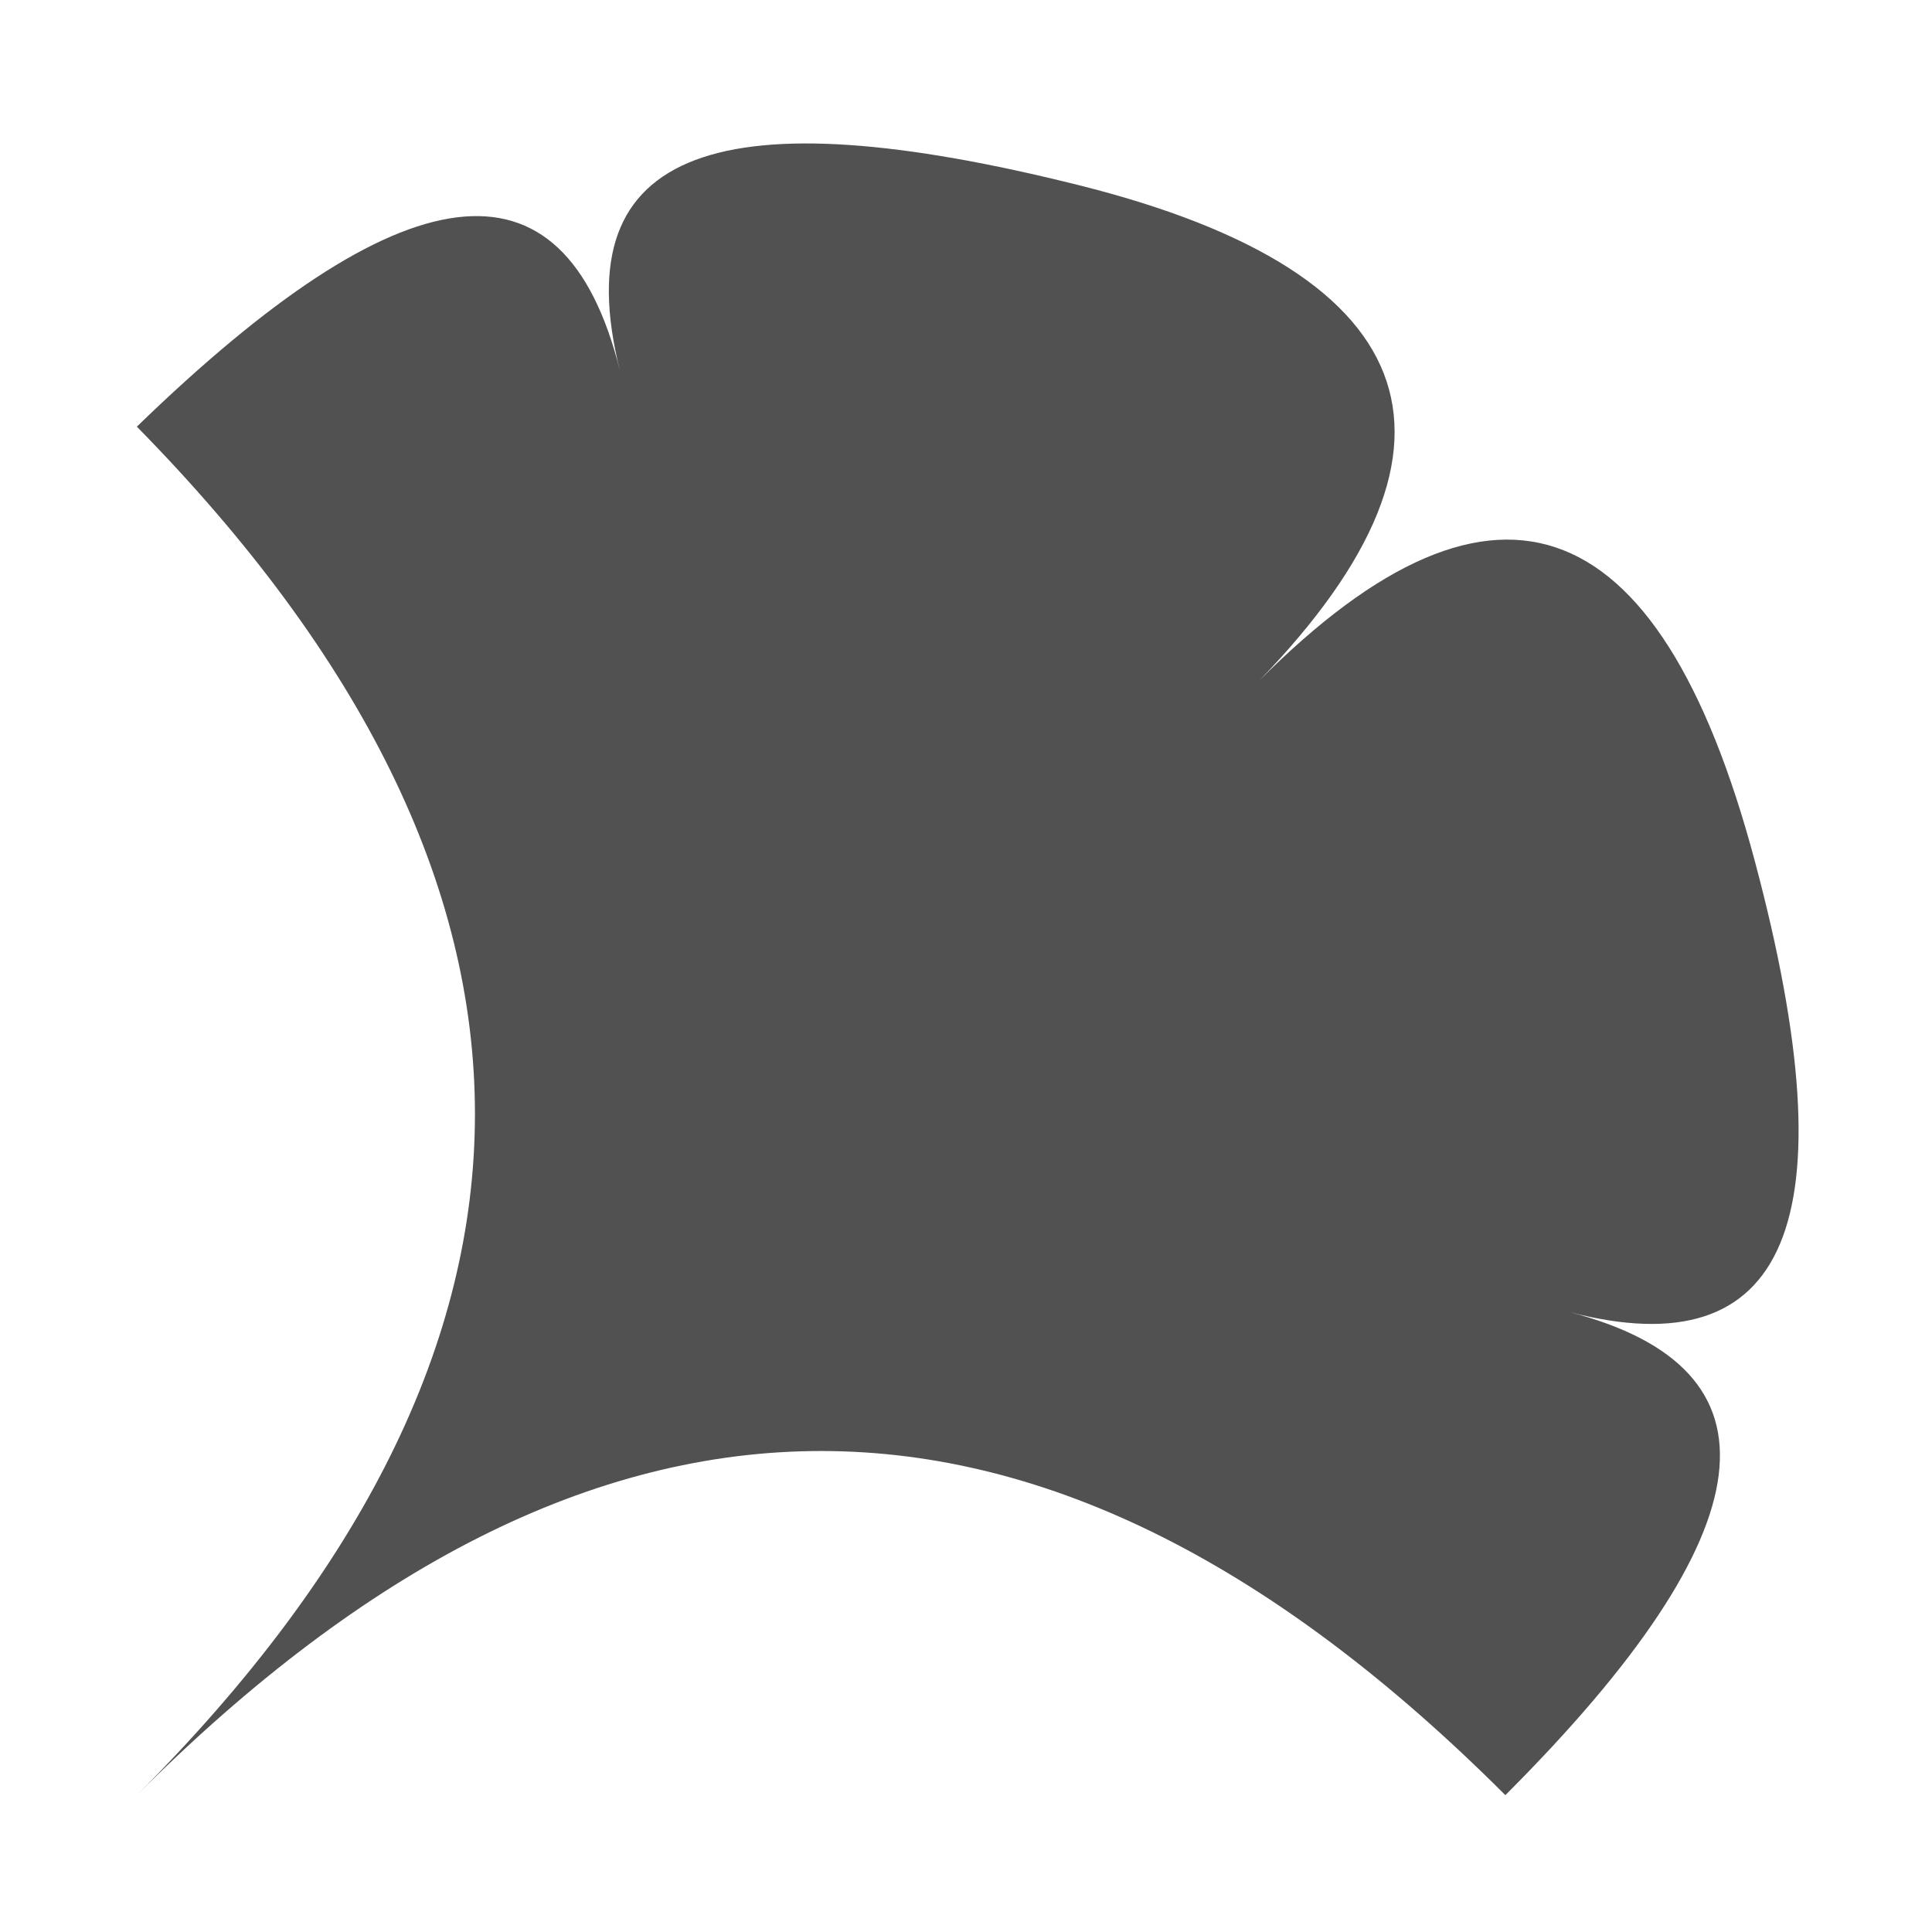
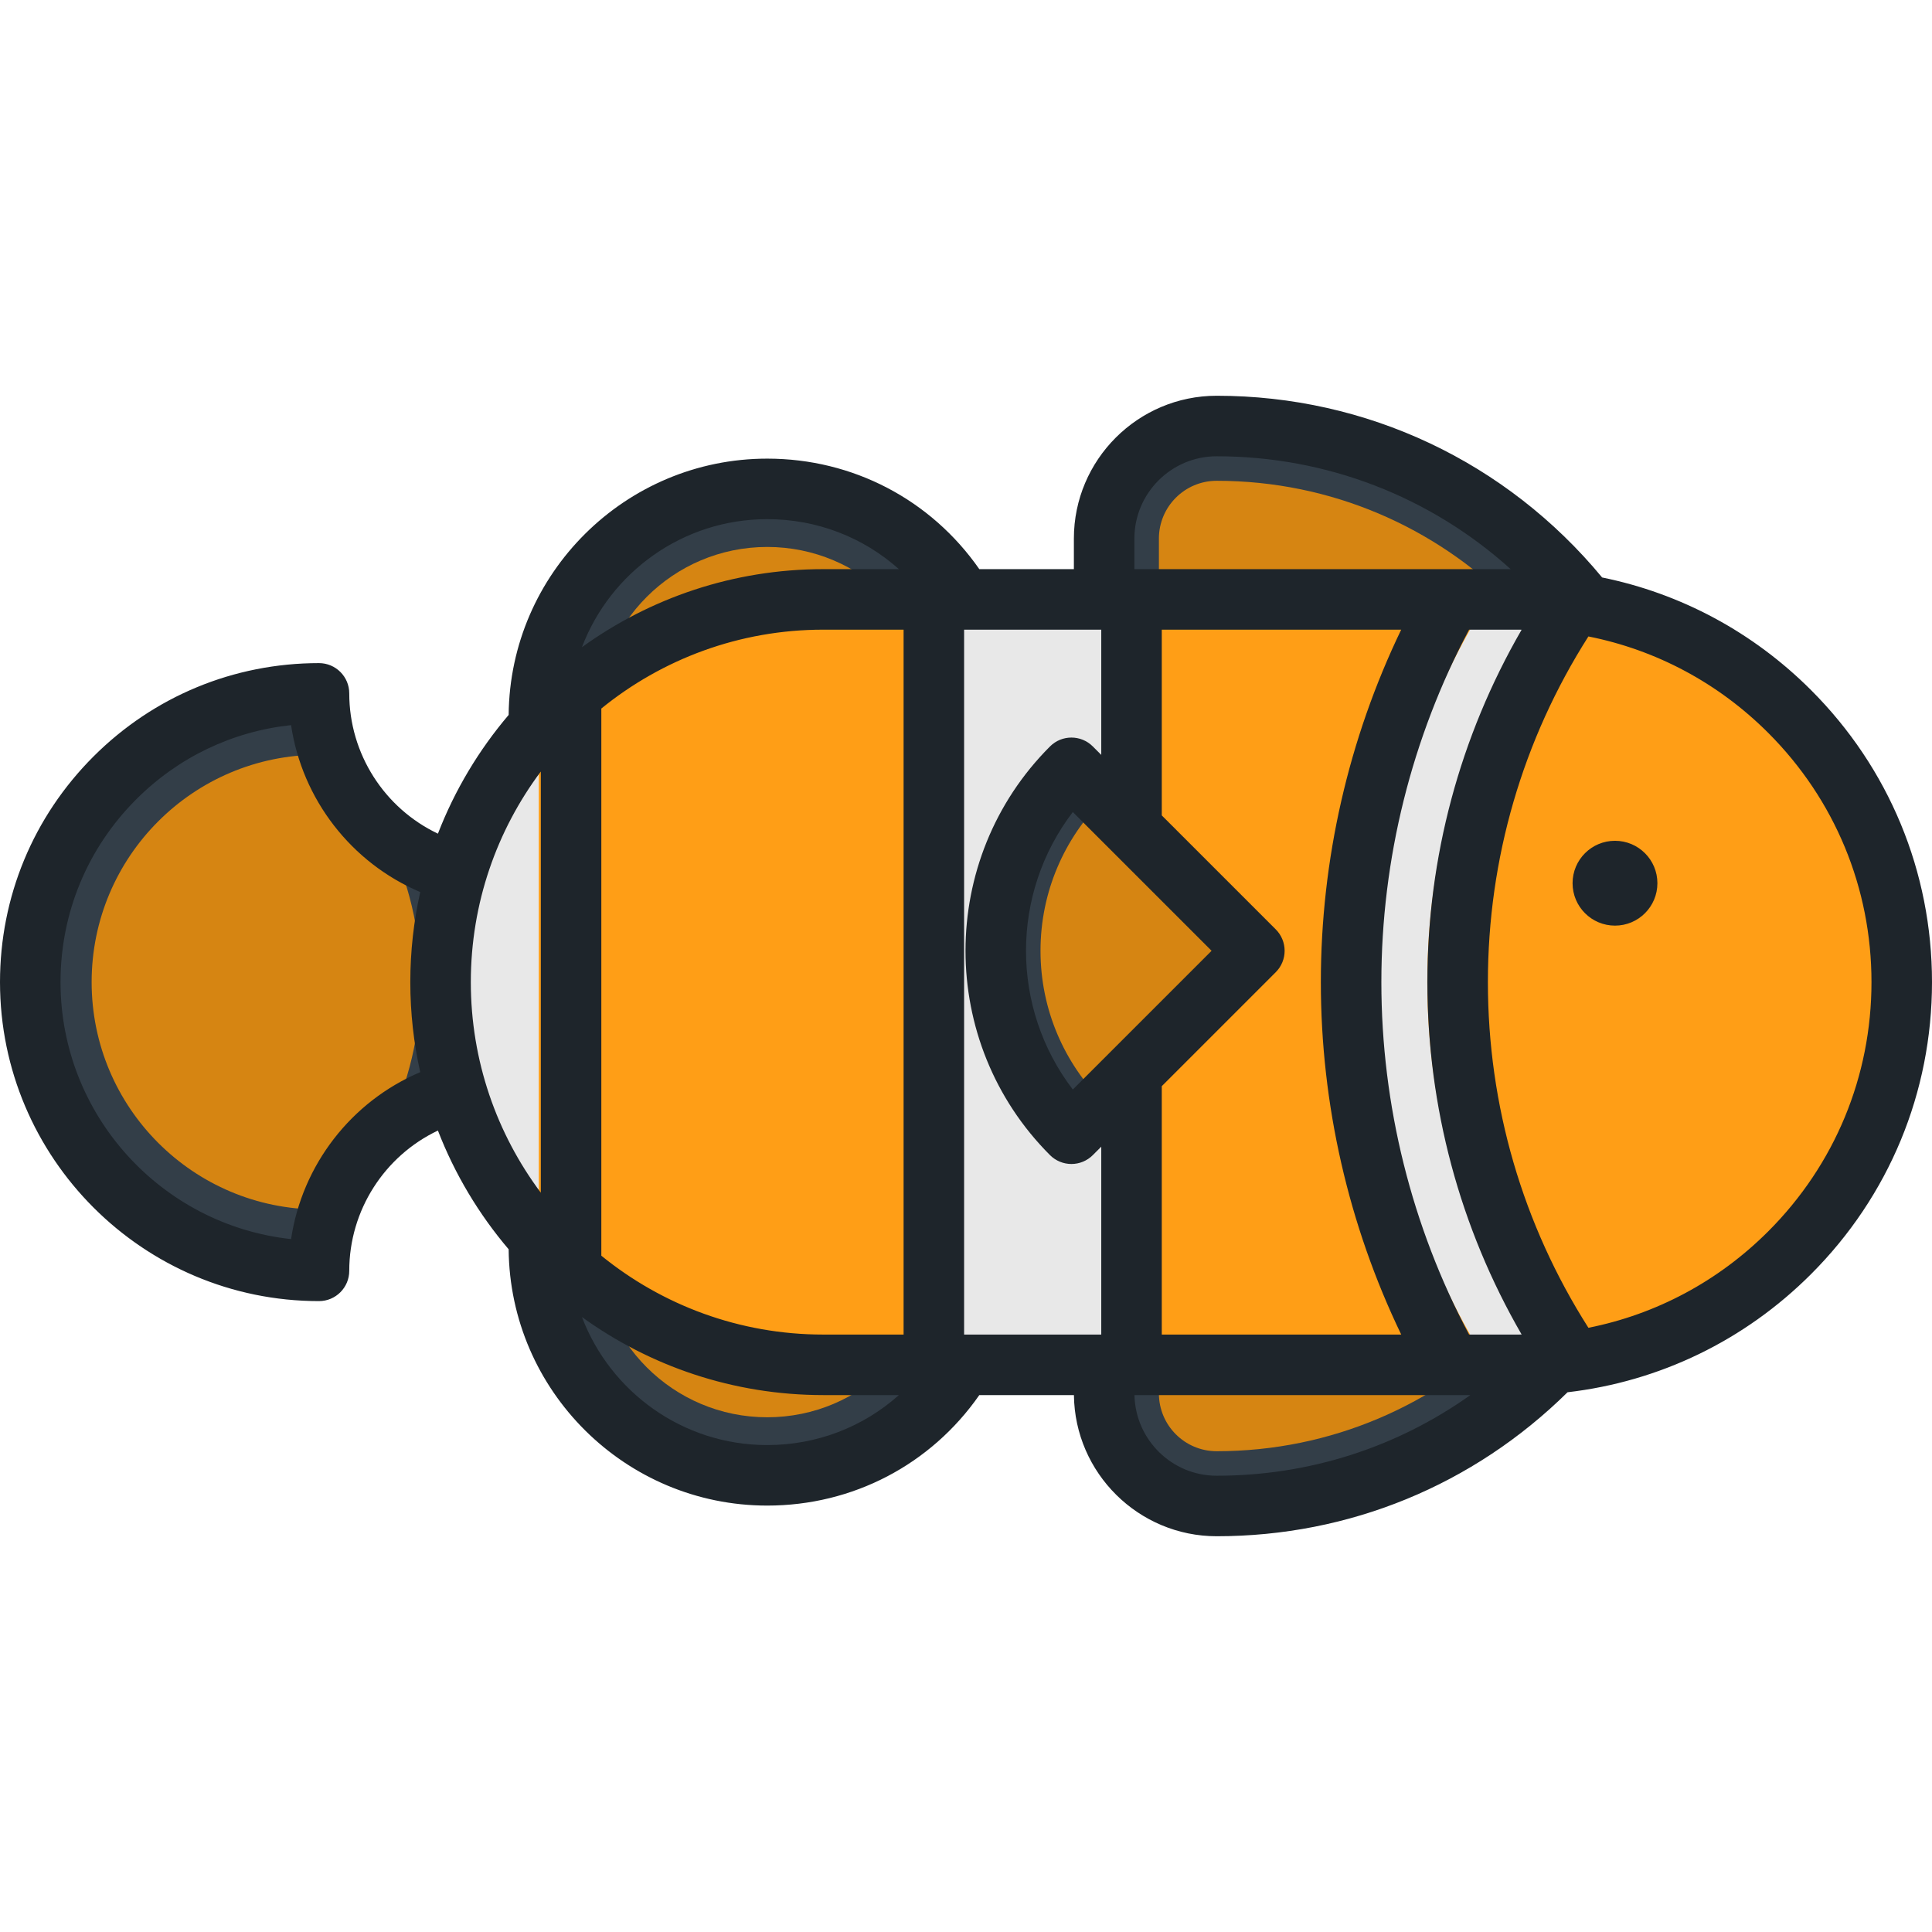
- <svg xmlns="http://www.w3.org/2000/svg" version="1.1" x="0px" y="0px" width="24px" height="24px" viewBox="0 0 24 24">
-   <style type="text/css">
- 	.st0{fill:#515151;}
- </style>
-   <path class="st0" d="M1.7,22.3c5.7-5.7,11.3-5.7,17,0c3.3-3.3,3.5-5.3,0.8-6c2.7,0.7,3.5-1.1,2.3-5.6s-3.3-5.2-6.3-2.1  c3-3,2.3-5.2-2.1-6.3S7,1.8,7.7,4.6C7,1.8,5,2.1,1.7,5.3C7.3,11,7.3,16.7,1.7,22.3" />
+ <svg xmlns="http://www.w3.org/2000/svg" version="1.1" id="Layer_1" x="0px" y="0px" viewBox="0 0 512 512" style="enable-background:new 0 0 512 512;" xml:space="preserve">
+   <circle style="fill:#333E48;" cx="203.325" cy="330.451" r="60.526" />
+   <circle style="fill:#D68512;" cx="203.325" cy="330.451" r="45.141" />
+   <circle style="fill:#333E48;" cx="203.325" cy="190.089" r="60.526" />
+   <circle style="fill:#D68512;" cx="203.325" cy="190.089" r="45.141" />
+   <path style="fill:#333E48;" d="M168.464,302.02c-8.897-8.897-21.188-14.4-34.764-14.4c-27.153,0-49.164,22.011-49.164,49.164v0.004  c-42.258,0-76.517-34.259-76.517-76.52c-0.001-42.257,34.26-76.515,76.517-76.515c0,27.153,22.011,49.165,49.164,49.165  c13.576,0,25.868-5.504,34.764-14.401V302.02z" />
+   <path style="fill:#D68512;" d="M133.7,232.919c-21.451,0-39.681-13.743-46.397-32.9h-2.768c-33.275,0-60.25,26.975-60.25,60.25  c0,33.276,26.975,60.251,60.25,60.251h2.768c6.715-19.158,24.946-32.9,46.397-32.9c13.576,0,25.868,5.503,34.764,14.4v-83.503  C159.567,227.413,147.277,232.919,133.7,232.919z" />
+   <g>
+     <path style="fill:#333E48;" d="M133.7,232.919c-11.848,0-22.71-4.199-31.194-11.18c5.735,11.621,8.97,24.695,8.97,38.53   c0,13.836-3.235,26.911-8.971,38.533c8.486-6.982,19.348-11.181,31.195-11.181c13.576,0,25.868,5.503,34.764,14.4v-83.503   C159.567,227.413,147.277,232.919,133.7,232.919z" />
+     <path style="fill:#333E48;" d="M292.607,251.968V142.729c0-16.448,13.382-29.83,29.83-29.83   c68.678,0,124.553,55.875,124.553,124.555v14.514H292.607z" />
+   </g>
+   <path style="fill:#D68512;" d="M432.477,237.454c0-60.774-49.267-110.039-110.04-110.039c-8.46,0-15.315,6.856-15.315,15.315v94.725  h125.355V237.454z" />
+   <path style="fill:#333E48;" d="M292.607,260.033v109.239c0,16.449,13.382,29.83,29.83,29.83  c68.678,0,124.553-55.875,124.553-124.554v-14.515H292.607z" />
+   <path style="fill:#D68512;" d="M432.477,274.548c0,60.773-49.267,110.039-110.04,110.039c-8.46,0-15.315-6.857-15.315-15.315  v-94.724H432.477z" />
+   <path style="fill:#FF9E16;" d="M402.561,158.847H218.176c-56.011,0-101.422,45.409-101.422,101.422  c0,56.014,45.409,101.423,101.422,101.423h184.385c56.013,0,101.422-45.41,101.42-101.423  C503.983,204.257,458.573,158.847,402.561,158.847z" />
+   <g>
+     <path style="fill:#E8E8E8;" d="M142.771,192.459c-16.169,17.968-26.017,41.735-26.017,67.81c0,26.074,9.848,49.845,26.017,67.813   V192.459z" />
+     <rect x="254.774" y="158.848" style="fill:#E8E8E8;" width="37.827" height="202.844" />
+     <path style="fill:#E8E8E8;" d="M378.243,260.269c0-37.561,11.758-72.424,31.77-101.12c-2.462-0.179-4.942-0.303-7.451-0.303h-8.181   c-18.567,29.383-29.332,64.169-29.332,101.422c0,37.254,10.763,72.039,29.333,101.423h8.18c2.509,0,4.989-0.125,7.452-0.304   C390,332.693,378.243,297.832,378.243,260.269z" />
+   </g>
+   <path style="fill:#333E48;" d="M283.935,203.483c-26.776,26.776-26.776,70.191,0,96.969l48.487-48.485L283.935,203.483z" />
+   <path style="fill:#D68512;" d="M292.344,211.892c-10.256,10.257-16.598,24.425-16.598,40.075c0,15.651,6.343,29.819,16.6,40.075  l40.076-40.075L292.344,211.892z" />
+   <path style="fill:#1E252B;" d="M479.947,182.883c-15.379-15.379-34.531-25.613-55.367-29.848  c-25.338-30.64-62.389-48.156-102.142-48.156c-20.87,0-37.849,16.979-37.849,37.849v8.099h-25.062  c-12.834-18.42-33.519-29.285-56.2-29.285c-37.588,0-68.193,30.414-68.53,67.924c-7.898,9.287-14.275,19.904-18.743,31.464  c-14.13-6.708-23.498-21.092-23.498-37.178c0-4.429-3.59-8.019-8.019-8.019c-22.58,0-43.808,8.793-59.776,24.759  C8.793,216.461,0,237.689,0,260.268c0,46.615,37.923,84.539,84.536,84.539c4.429,0,8.019-3.595,8.019-8.023  c0-16.081,9.368-30.467,23.497-37.176c4.469,11.561,10.846,22.178,18.744,31.465c0.338,37.509,30.943,67.923,68.53,67.923  c22.682,0,43.365-10.863,56.2-29.283H284.6c0.237,20.667,17.115,37.408,37.838,37.408c35.102,0,68.002-13.529,92.977-38.157  c24.368-2.833,46.924-13.697,64.532-31.308c20.671-20.671,32.054-48.155,32.053-77.387  C512.001,231.038,500.619,203.555,479.947,182.883z M111.363,284.135c-18.29,7.757-31.303,24.585-34.225,44.237  c-34.303-3.7-61.1-32.832-61.1-68.104c0-18.296,7.125-35.497,20.063-48.434c11.177-11.177,25.538-18.017,41.037-19.671  c2.921,19.656,15.932,36.484,34.227,44.24c-1.716,7.685-2.628,15.671-2.628,23.865C108.735,268.464,109.647,276.45,111.363,284.135z   M143.321,316.076c-11.645-15.581-18.548-34.903-18.548-55.807s6.903-40.226,18.548-55.806V316.076z M203.325,137.582  c13.163,0,25.433,4.795,34.892,13.247h-20.041c-23.858,0-45.952,7.679-63.955,20.688C161.74,151.705,180.91,137.582,203.325,137.582  z M203.325,382.957c-22.414,0-41.584-14.122-49.103-33.931c18.002,13.009,40.097,20.686,63.954,20.686h20.04  C228.757,378.162,216.487,382.957,203.325,382.957z M239.461,353.674h-21.285c-22.274,0-42.748-7.841-58.818-20.903V187.769  c16.069-13.061,36.543-20.902,58.818-20.902h21.285V353.674z M300.626,142.729c0-12.027,9.784-21.811,21.811-21.811  c29.148,0,56.647,10.715,77.901,29.91h-99.714v-8.099H300.626z M338.092,246.297l-30.208-30.206v-49.225h63.449  c-13.962,28.977-21.295,60.997-21.295,93.403c0,32.401,7.339,64.429,21.301,93.404h-63.456v-65.829l30.208-30.207  c1.504-1.503,2.349-3.543,2.349-5.67S339.596,247.8,338.092,246.297z M291.846,353.674h-36.347V166.866h36.347v33.187l-2.241-2.241  c-3.131-3.133-8.208-3.132-11.341,0c-29.86,29.861-29.86,78.448,0,108.309c1.504,1.504,3.544,2.349,5.671,2.349  s4.167-0.845,5.67-2.349l2.241-2.241V353.674z M284.309,288.738c-16.544-21.618-16.544-51.924,0-73.541l36.773,36.77  L284.309,288.738z M322.437,391.083c-11.879,0-21.551-9.549-21.79-21.371h89.016C370.138,383.601,346.897,391.083,322.437,391.083z   M402.561,353.674h-13.234c-15.21-28.595-23.251-60.788-23.251-93.404c0-32.622,8.038-64.806,23.25-93.403h13.235  c0.23,0,0.457,0.015,0.686,0.017c-16.373,28.313-24.975,60.336-24.975,93.386c0,33.051,8.603,65.074,24.976,93.388  C403.018,353.659,402.791,353.674,402.561,353.674z M468.606,326.317c-13.226,13.227-29.72,21.997-47.661,25.56  c-17.429-27.368-26.636-58.93-26.636-91.606s9.208-64.238,26.635-91.605c17.941,3.563,34.436,12.333,47.662,25.56  c17.641,17.643,27.357,41.097,27.356,66.046C495.963,285.218,486.248,308.674,468.606,326.317z M427.988,222.818  c-6.209,0-11.241,5.034-11.241,11.241c0,6.209,5.033,11.241,11.241,11.241c6.209,0,11.241-5.033,11.241-11.241  C439.23,227.852,434.197,222.818,427.988,222.818z" />
+   <g>
+ </g>
+   <g>
+ </g>
+   <g>
+ </g>
+   <g>
+ </g>
+   <g>
+ </g>
+   <g>
+ </g>
+   <g>
+ </g>
+   <g>
+ </g>
+   <g>
+ </g>
+   <g>
+ </g>
+   <g>
+ </g>
+   <g>
+ </g>
+   <g>
+ </g>
+   <g>
+ </g>
+   <g>
+ </g>
</svg>
